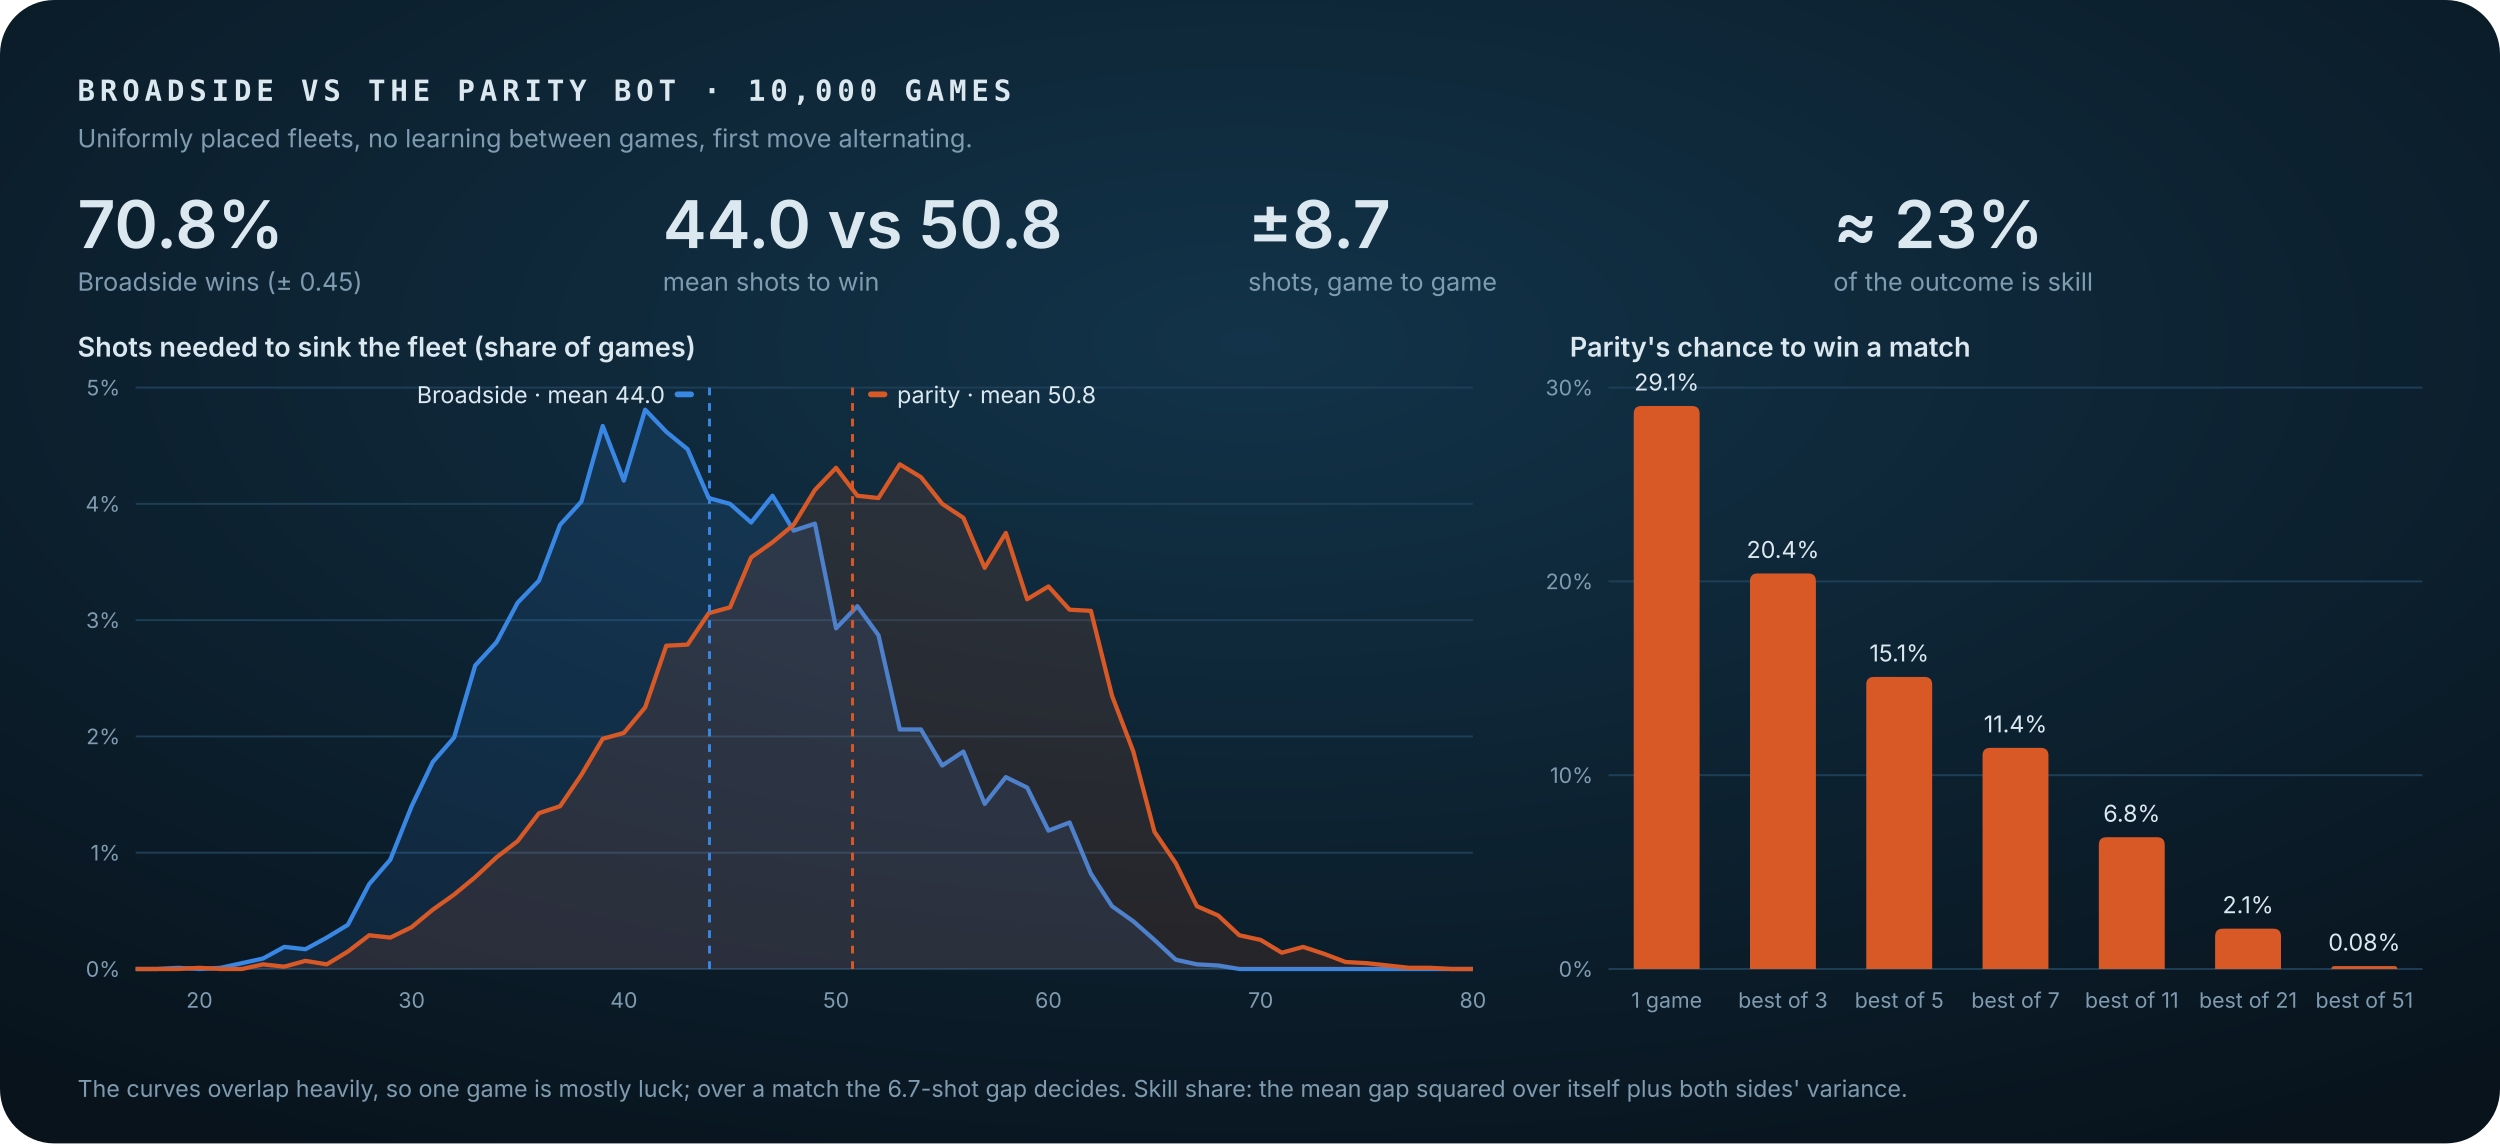
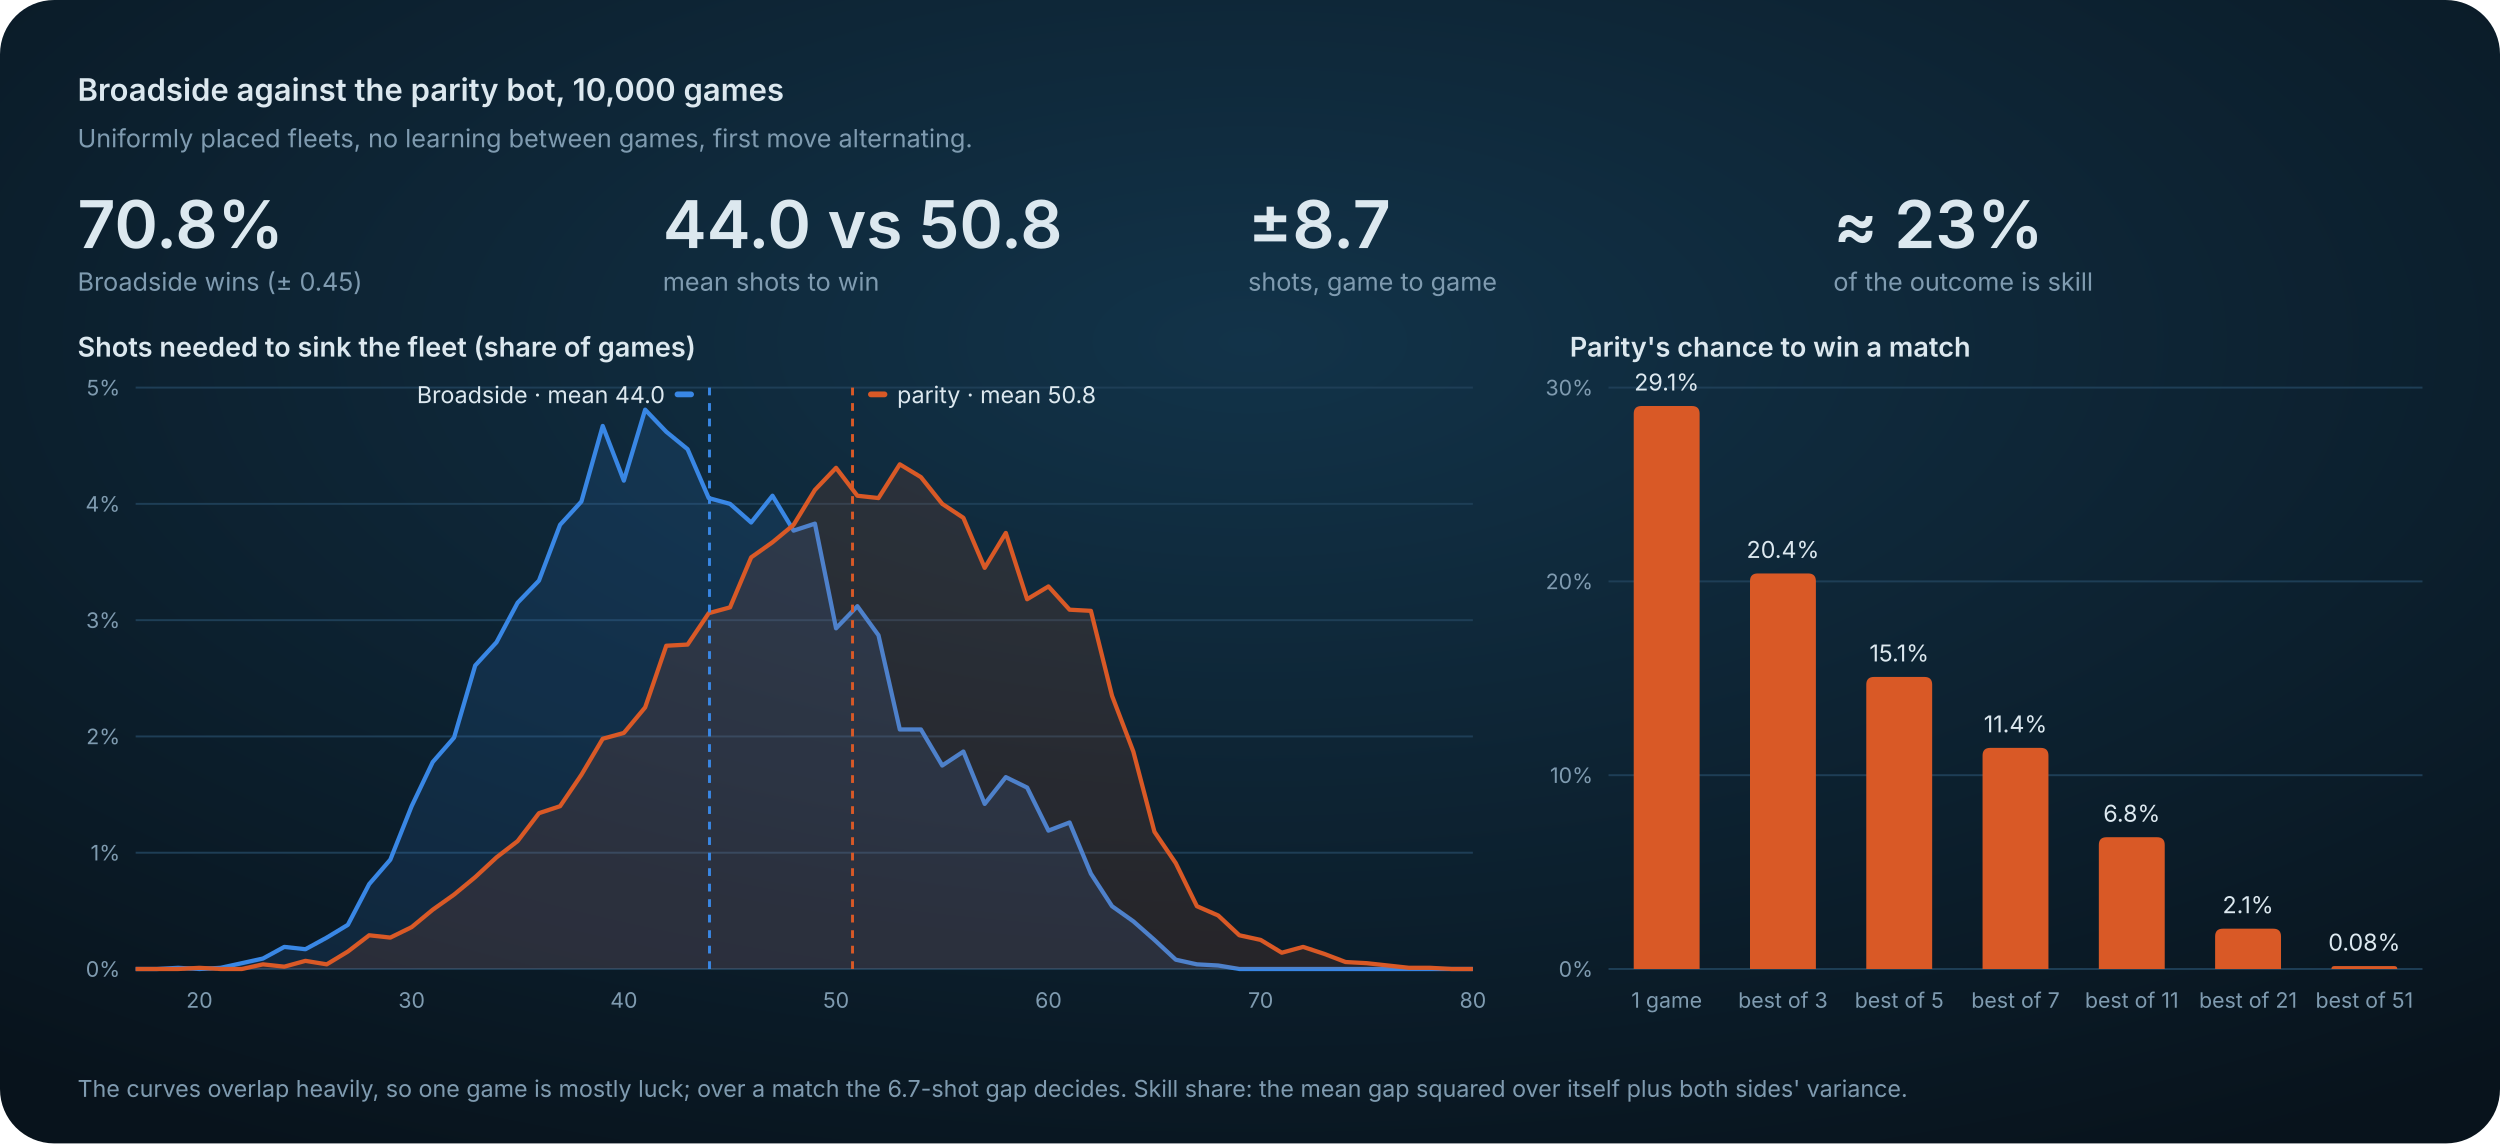
<svg xmlns="http://www.w3.org/2000/svg" viewBox="0 0 1290 590" width="1290" height="590" role="img" aria-label="Broadside against the parity bot: 10,000 games">
  <defs>
    <radialGradient id="bg" cx="50%" cy="30%" r="80%">
      <stop offset="0" stop-color="#123349" />
      <stop offset="1" stop-color="#08131c" />
    </radialGradient>
  </defs>
  <rect width="1290" height="590" rx="28" fill="url(#bg)" />
-   <text x="40.0" y="52.0" fill="#dce8ef" font-family="JetBrains Mono, ui-monospace, Menlo, Consolas, monospace" font-size="15" font-weight="600" text-anchor="start" letter-spacing="2.5">BROADSIDE VS THE PARITY BOT · 10,000 GAMES</text>
+   <text x="40.0" y="52.0" fill="#dce8ef" font-family="Inter, -apple-system, Segoe UI, Helvetica, Arial, sans-serif" font-size="16" font-weight="600" text-anchor="start" letter-spacing="0">Broadside against the parity bot, 10,000 games</text>
  <text x="40.0" y="76.0" fill="#7f9bb0" font-family="Inter, -apple-system, Segoe UI, Helvetica, Arial, sans-serif" font-size="13" font-weight="400" text-anchor="start" letter-spacing="0">Uniformly placed fleets, no learning between games, first move alternating.</text>
  <text x="40.0" y="128.0" fill="#dce8ef" font-family="Inter, -apple-system, Segoe UI, Helvetica, Arial, sans-serif" font-size="34" font-weight="600" text-anchor="start" letter-spacing="0">70.8%</text>
  <text x="40.0" y="150.0" fill="#7f9bb0" font-family="Inter, -apple-system, Segoe UI, Helvetica, Arial, sans-serif" font-size="13" font-weight="400" text-anchor="start" letter-spacing="0">Broadside wins (± 0.45)</text>
  <text x="342.0" y="128.0" fill="#dce8ef" font-family="Inter, -apple-system, Segoe UI, Helvetica, Arial, sans-serif" font-size="34" font-weight="600" text-anchor="start" letter-spacing="0">44.0 vs 50.8</text>
  <text x="342.0" y="150.0" fill="#7f9bb0" font-family="Inter, -apple-system, Segoe UI, Helvetica, Arial, sans-serif" font-size="13" font-weight="400" text-anchor="start" letter-spacing="0">mean shots to win</text>
  <text x="644.0" y="128.0" fill="#dce8ef" font-family="Inter, -apple-system, Segoe UI, Helvetica, Arial, sans-serif" font-size="34" font-weight="600" text-anchor="start" letter-spacing="0">±8.7</text>
  <text x="644.0" y="150.0" fill="#7f9bb0" font-family="Inter, -apple-system, Segoe UI, Helvetica, Arial, sans-serif" font-size="13" font-weight="400" text-anchor="start" letter-spacing="0">shots, game to game</text>
  <text x="946.0" y="128.0" fill="#dce8ef" font-family="Inter, -apple-system, Segoe UI, Helvetica, Arial, sans-serif" font-size="34" font-weight="600" text-anchor="start" letter-spacing="0">≈ 23%</text>
  <text x="946.0" y="150.0" fill="#7f9bb0" font-family="Inter, -apple-system, Segoe UI, Helvetica, Arial, sans-serif" font-size="13" font-weight="400" text-anchor="start" letter-spacing="0">of the outcome is skill</text>
  <text x="40.0" y="184.0" fill="#dce8ef" font-family="Inter, -apple-system, Segoe UI, Helvetica, Arial, sans-serif" font-size="14" font-weight="600" text-anchor="start" letter-spacing="0">Shots needed to sink the fleet (share of games)</text>
  <line x1="70" x2="760" y1="500.0" y2="500.0" stroke="#1e3e56" />
  <text x="62.0" y="504.0" fill="#7f9bb0" font-family="Inter, -apple-system, Segoe UI, Helvetica, Arial, sans-serif" font-size="11" font-weight="400" text-anchor="end" letter-spacing="0">0%</text>
  <line x1="70" x2="760" y1="440.0" y2="440.0" stroke="#1e3e56" />
  <text x="62.0" y="444.0" fill="#7f9bb0" font-family="Inter, -apple-system, Segoe UI, Helvetica, Arial, sans-serif" font-size="11" font-weight="400" text-anchor="end" letter-spacing="0">1%</text>
  <line x1="70" x2="760" y1="380.0" y2="380.0" stroke="#1e3e56" />
  <text x="62.0" y="384.0" fill="#7f9bb0" font-family="Inter, -apple-system, Segoe UI, Helvetica, Arial, sans-serif" font-size="11" font-weight="400" text-anchor="end" letter-spacing="0">2%</text>
  <line x1="70" x2="760" y1="320.0" y2="320.0" stroke="#1e3e56" />
  <text x="62.0" y="324.0" fill="#7f9bb0" font-family="Inter, -apple-system, Segoe UI, Helvetica, Arial, sans-serif" font-size="11" font-weight="400" text-anchor="end" letter-spacing="0">3%</text>
  <line x1="70" x2="760" y1="260.0" y2="260.0" stroke="#1e3e56" />
  <text x="62.0" y="264.0" fill="#7f9bb0" font-family="Inter, -apple-system, Segoe UI, Helvetica, Arial, sans-serif" font-size="11" font-weight="400" text-anchor="end" letter-spacing="0">4%</text>
  <line x1="70" x2="760" y1="200.0" y2="200.0" stroke="#1e3e56" />
  <text x="62.0" y="204.0" fill="#7f9bb0" font-family="Inter, -apple-system, Segoe UI, Helvetica, Arial, sans-serif" font-size="11" font-weight="400" text-anchor="end" letter-spacing="0">5%</text>
  <text x="102.9" y="520.0" fill="#7f9bb0" font-family="Inter, -apple-system, Segoe UI, Helvetica, Arial, sans-serif" font-size="11" font-weight="400" text-anchor="middle" letter-spacing="0">20</text>
  <text x="212.4" y="520.0" fill="#7f9bb0" font-family="Inter, -apple-system, Segoe UI, Helvetica, Arial, sans-serif" font-size="11" font-weight="400" text-anchor="middle" letter-spacing="0">30</text>
  <text x="321.9" y="520.0" fill="#7f9bb0" font-family="Inter, -apple-system, Segoe UI, Helvetica, Arial, sans-serif" font-size="11" font-weight="400" text-anchor="middle" letter-spacing="0">40</text>
  <text x="431.4" y="520.0" fill="#7f9bb0" font-family="Inter, -apple-system, Segoe UI, Helvetica, Arial, sans-serif" font-size="11" font-weight="400" text-anchor="middle" letter-spacing="0">50</text>
  <text x="541.0" y="520.0" fill="#7f9bb0" font-family="Inter, -apple-system, Segoe UI, Helvetica, Arial, sans-serif" font-size="11" font-weight="400" text-anchor="middle" letter-spacing="0">60</text>
  <text x="650.5" y="520.0" fill="#7f9bb0" font-family="Inter, -apple-system, Segoe UI, Helvetica, Arial, sans-serif" font-size="11" font-weight="400" text-anchor="middle" letter-spacing="0">70</text>
  <text x="760.0" y="520.0" fill="#7f9bb0" font-family="Inter, -apple-system, Segoe UI, Helvetica, Arial, sans-serif" font-size="11" font-weight="400" text-anchor="middle" letter-spacing="0">80</text>
  <path d="M70.0,500.0 L70.0,500.0 L81.0,500.0 L91.9,499.4 L102.9,500.0 L113.8,499.4 L124.8,497.0 L135.7,494.6 L146.7,488.6 L157.6,489.8 L168.6,483.8 L179.5,477.2 L190.5,456.2 L201.4,443.6 L212.4,416.0 L223.3,393.2 L234.3,380.6 L245.2,343.4 L256.2,331.4 L267.1,311.0 L278.1,299.6 L289.0,270.8 L300.0,258.8 L311.0,219.8 L321.9,248.0 L332.9,211.4 L343.8,222.8 L354.8,231.8 L365.7,257.0 L376.7,260.0 L387.6,269.6 L398.6,255.8 L409.5,273.8 L420.5,270.2 L431.4,324.2 L442.4,312.8 L453.3,327.8 L464.3,376.4 L475.2,376.4 L486.2,395.0 L497.1,387.8 L508.1,414.8 L519.0,401.0 L530.0,406.4 L541.0,428.6 L551.9,424.4 L562.9,450.8 L573.8,467.6 L584.8,475.4 L595.7,485.0 L606.7,495.2 L617.6,497.6 L628.6,498.2 L639.5,500.0 L650.5,500.0 L661.4,500.0 L672.4,500.0 L683.3,500.0 L694.3,500.0 L705.2,500.0 L716.2,500.0 L727.1,500.0 L738.1,500.0 L749.0,500.0 L760.0,500.0 L760.0,500.0 Z" fill="#3987e5" fill-opacity=".13" />
  <path d="M70.0,500.0 L70.0,500.0 L81.0,500.0 L91.9,499.4 L102.9,500.0 L113.8,499.4 L124.8,497.0 L135.7,494.6 L146.7,488.6 L157.6,489.8 L168.6,483.8 L179.5,477.2 L190.5,456.2 L201.4,443.6 L212.4,416.0 L223.3,393.2 L234.3,380.6 L245.2,343.4 L256.2,331.4 L267.1,311.0 L278.1,299.6 L289.0,270.8 L300.0,258.8 L311.0,219.8 L321.9,248.0 L332.9,211.4 L343.8,222.8 L354.8,231.8 L365.7,257.0 L376.7,260.0 L387.6,269.6 L398.6,255.8 L409.5,273.8 L420.5,270.2 L431.4,324.2 L442.4,312.8 L453.3,327.8 L464.3,376.4 L475.2,376.4 L486.2,395.0 L497.1,387.8 L508.1,414.8 L519.0,401.0 L530.0,406.4 L541.0,428.6 L551.9,424.4 L562.9,450.8 L573.8,467.6 L584.8,475.4 L595.7,485.0 L606.7,495.2 L617.6,497.6 L628.6,498.2 L639.5,500.0 L650.5,500.0 L661.4,500.0 L672.4,500.0 L683.3,500.0 L694.3,500.0 L705.2,500.0 L716.2,500.0 L727.1,500.0 L738.1,500.0 L749.0,500.0 L760.0,500.0" fill="none" stroke="#3987e5" stroke-width="2.2" stroke-linejoin="round" />
  <path d="M70.0,500.0 L70.0,500.0 L81.0,500.0 L91.9,500.0 L102.9,499.4 L113.8,500.0 L124.8,500.0 L135.7,497.6 L146.7,498.8 L157.6,495.8 L168.6,497.6 L179.5,491.0 L190.5,482.6 L201.4,483.8 L212.4,478.4 L223.3,469.4 L234.3,461.6 L245.2,452.6 L256.2,442.4 L267.1,434.0 L278.1,419.6 L289.0,416.0 L300.0,399.8 L311.0,381.2 L321.9,378.2 L332.9,365.0 L343.8,333.2 L354.8,332.6 L365.7,316.4 L376.7,313.4 L387.6,287.6 L398.6,279.8 L409.5,270.8 L420.5,252.8 L431.4,241.4 L442.4,255.8 L453.3,257.0 L464.3,239.6 L475.2,246.2 L486.2,260.0 L497.1,267.2 L508.1,293.0 L519.0,275.0 L530.0,309.2 L541.0,302.6 L551.9,314.6 L562.9,315.2 L573.8,359.0 L584.8,387.8 L595.7,429.2 L606.7,445.4 L617.6,467.6 L628.6,472.4 L639.5,482.6 L650.5,485.0 L661.4,491.6 L672.4,488.6 L683.3,492.2 L694.3,496.4 L705.2,497.0 L716.2,498.2 L727.1,499.4 L738.1,499.4 L749.0,500.0 L760.0,500.0 L760.0,500.0 Z" fill="#d95926" fill-opacity=".13" />
  <path d="M70.0,500.0 L70.0,500.0 L81.0,500.0 L91.9,500.0 L102.9,499.4 L113.8,500.0 L124.8,500.0 L135.7,497.6 L146.7,498.8 L157.6,495.8 L168.6,497.6 L179.5,491.0 L190.5,482.6 L201.4,483.8 L212.4,478.4 L223.3,469.4 L234.3,461.6 L245.2,452.6 L256.2,442.4 L267.1,434.0 L278.1,419.6 L289.0,416.0 L300.0,399.8 L311.0,381.2 L321.9,378.2 L332.9,365.0 L343.8,333.2 L354.8,332.6 L365.7,316.4 L376.7,313.4 L387.6,287.6 L398.6,279.8 L409.5,270.8 L420.5,252.8 L431.4,241.4 L442.4,255.8 L453.3,257.0 L464.3,239.6 L475.2,246.2 L486.2,260.0 L497.1,267.2 L508.1,293.0 L519.0,275.0 L530.0,309.2 L541.0,302.6 L551.9,314.6 L562.9,315.2 L573.8,359.0 L584.8,387.8 L595.7,429.2 L606.7,445.4 L617.6,467.6 L628.6,472.4 L639.5,482.6 L650.5,485.0 L661.4,491.6 L672.4,488.6 L683.3,492.2 L694.3,496.4 L705.2,497.0 L716.2,498.2 L727.1,499.4 L738.1,499.4 L749.0,500.0 L760.0,500.0" fill="none" stroke="#d95926" stroke-width="2.2" stroke-linejoin="round" />
  <line x1="366.1" x2="366.1" y1="200" y2="500" stroke="#3987e5" stroke-width="1.5" stroke-dasharray="4 4" />
  <rect x="348.1" y="202" width="10" height="3" rx="1.5" fill="#3987e5" />
  <text x="343.1" y="208.0" fill="#dce8ef" font-family="Inter, -apple-system, Segoe UI, Helvetica, Arial, sans-serif" font-size="12" font-weight="400" text-anchor="end" letter-spacing="0">Broadside · mean 44.0</text>
  <line x1="439.9" x2="439.9" y1="200" y2="500" stroke="#d95926" stroke-width="1.5" stroke-dasharray="4 4" />
  <rect x="447.9" y="202" width="10" height="3" rx="1.5" fill="#d95926" />
  <text x="462.9" y="208.0" fill="#dce8ef" font-family="Inter, -apple-system, Segoe UI, Helvetica, Arial, sans-serif" font-size="12" font-weight="400" text-anchor="start" letter-spacing="0">parity · mean 50.8</text>
  <text x="810.0" y="184.0" fill="#dce8ef" font-family="Inter, -apple-system, Segoe UI, Helvetica, Arial, sans-serif" font-size="14" font-weight="600" text-anchor="start" letter-spacing="0">Parity's chance to win a match</text>
  <line x1="830" x2="1250" y1="500.0" y2="500.0" stroke="#1e3e56" />
  <text x="822.0" y="504.0" fill="#7f9bb0" font-family="Inter, -apple-system, Segoe UI, Helvetica, Arial, sans-serif" font-size="11" font-weight="400" text-anchor="end" letter-spacing="0">0%</text>
  <line x1="830" x2="1250" y1="400.0" y2="400.0" stroke="#1e3e56" />
  <text x="822.0" y="404.0" fill="#7f9bb0" font-family="Inter, -apple-system, Segoe UI, Helvetica, Arial, sans-serif" font-size="11" font-weight="400" text-anchor="end" letter-spacing="0">10%</text>
  <line x1="830" x2="1250" y1="300.0" y2="300.0" stroke="#1e3e56" />
  <text x="822.0" y="304.0" fill="#7f9bb0" font-family="Inter, -apple-system, Segoe UI, Helvetica, Arial, sans-serif" font-size="11" font-weight="400" text-anchor="end" letter-spacing="0">20%</text>
  <line x1="830" x2="1250" y1="200.0" y2="200.0" stroke="#1e3e56" />
  <text x="822.0" y="204.0" fill="#7f9bb0" font-family="Inter, -apple-system, Segoe UI, Helvetica, Arial, sans-serif" font-size="11" font-weight="400" text-anchor="end" letter-spacing="0">30%</text>
  <path d="M843.0,500 V213.5 Q843.0,209.5 847.0,209.5 H873.0 Q877.0,209.5 877.0,213.5 V500 Z" fill="#d95926" />
  <text x="860.0" y="201.5" fill="#dce8ef" font-family="Inter, -apple-system, Segoe UI, Helvetica, Arial, sans-serif" font-size="12" font-weight="400" text-anchor="middle" letter-spacing="0">29.1%</text>
  <text x="860.0" y="520.0" fill="#7f9bb0" font-family="Inter, -apple-system, Segoe UI, Helvetica, Arial, sans-serif" font-size="11" font-weight="400" text-anchor="middle" letter-spacing="0">1 game</text>
  <path d="M903.0,500 V299.9 Q903.0,295.9 907.0,295.9 H933.0 Q937.0,295.9 937.0,299.9 V500 Z" fill="#d95926" />
  <text x="920.0" y="287.9" fill="#dce8ef" font-family="Inter, -apple-system, Segoe UI, Helvetica, Arial, sans-serif" font-size="12" font-weight="400" text-anchor="middle" letter-spacing="0">20.4%</text>
  <text x="920.0" y="520.0" fill="#7f9bb0" font-family="Inter, -apple-system, Segoe UI, Helvetica, Arial, sans-serif" font-size="11" font-weight="400" text-anchor="middle" letter-spacing="0">best of 3</text>
  <path d="M963.0,500 V353.3 Q963.0,349.3 967.0,349.3 H993.0 Q997.0,349.3 997.0,353.3 V500 Z" fill="#d95926" />
  <text x="980.0" y="341.3" fill="#dce8ef" font-family="Inter, -apple-system, Segoe UI, Helvetica, Arial, sans-serif" font-size="12" font-weight="400" text-anchor="middle" letter-spacing="0">15.1%</text>
  <text x="980.0" y="520.0" fill="#7f9bb0" font-family="Inter, -apple-system, Segoe UI, Helvetica, Arial, sans-serif" font-size="11" font-weight="400" text-anchor="middle" letter-spacing="0">best of 5</text>
  <path d="M1023.0,500 V389.9 Q1023.0,385.9 1027.0,385.9 H1053.0 Q1057.0,385.9 1057.0,389.9 V500 Z" fill="#d95926" />
  <text x="1040.0" y="377.9" fill="#dce8ef" font-family="Inter, -apple-system, Segoe UI, Helvetica, Arial, sans-serif" font-size="12" font-weight="400" text-anchor="middle" letter-spacing="0">11.4%</text>
  <text x="1040.0" y="520.0" fill="#7f9bb0" font-family="Inter, -apple-system, Segoe UI, Helvetica, Arial, sans-serif" font-size="11" font-weight="400" text-anchor="middle" letter-spacing="0">best of 7</text>
  <path d="M1083.0,500 V436.0 Q1083.0,432.0 1087.0,432.0 H1113.0 Q1117.0,432.0 1117.0,436.0 V500 Z" fill="#d95926" />
  <text x="1100.0" y="424.0" fill="#dce8ef" font-family="Inter, -apple-system, Segoe UI, Helvetica, Arial, sans-serif" font-size="12" font-weight="400" text-anchor="middle" letter-spacing="0">6.8%</text>
  <text x="1100.0" y="520.0" fill="#7f9bb0" font-family="Inter, -apple-system, Segoe UI, Helvetica, Arial, sans-serif" font-size="11" font-weight="400" text-anchor="middle" letter-spacing="0">best of 11</text>
  <path d="M1143.0,500 V483.2 Q1143.0,479.2 1147.0,479.2 H1173.0 Q1177.0,479.2 1177.0,483.2 V500 Z" fill="#d95926" />
  <text x="1160.0" y="471.2" fill="#dce8ef" font-family="Inter, -apple-system, Segoe UI, Helvetica, Arial, sans-serif" font-size="12" font-weight="400" text-anchor="middle" letter-spacing="0">2.1%</text>
  <text x="1160.0" y="520.0" fill="#7f9bb0" font-family="Inter, -apple-system, Segoe UI, Helvetica, Arial, sans-serif" font-size="11" font-weight="400" text-anchor="middle" letter-spacing="0">best of 21</text>
  <path d="M1203.0,500 V500.0 Q1203.0,498.5 1204.5,498.5 H1235.5 Q1237.0,498.5 1237.0,500.0 V500 Z" fill="#d95926" />
  <text x="1220.0" y="490.5" fill="#dce8ef" font-family="Inter, -apple-system, Segoe UI, Helvetica, Arial, sans-serif" font-size="12" font-weight="400" text-anchor="middle" letter-spacing="0">0.08%</text>
  <text x="1220.0" y="520.0" fill="#7f9bb0" font-family="Inter, -apple-system, Segoe UI, Helvetica, Arial, sans-serif" font-size="11" font-weight="400" text-anchor="middle" letter-spacing="0">best of 51</text>
  <text x="40.0" y="566.0" fill="#7f9bb0" font-family="Inter, -apple-system, Segoe UI, Helvetica, Arial, sans-serif" font-size="12" font-weight="400" text-anchor="start" letter-spacing="0">The curves overlap heavily, so one game is mostly luck; over a match the 6.7-shot gap decides. Skill share: the mean gap squared over itself plus both sides' variance.</text>
</svg>
